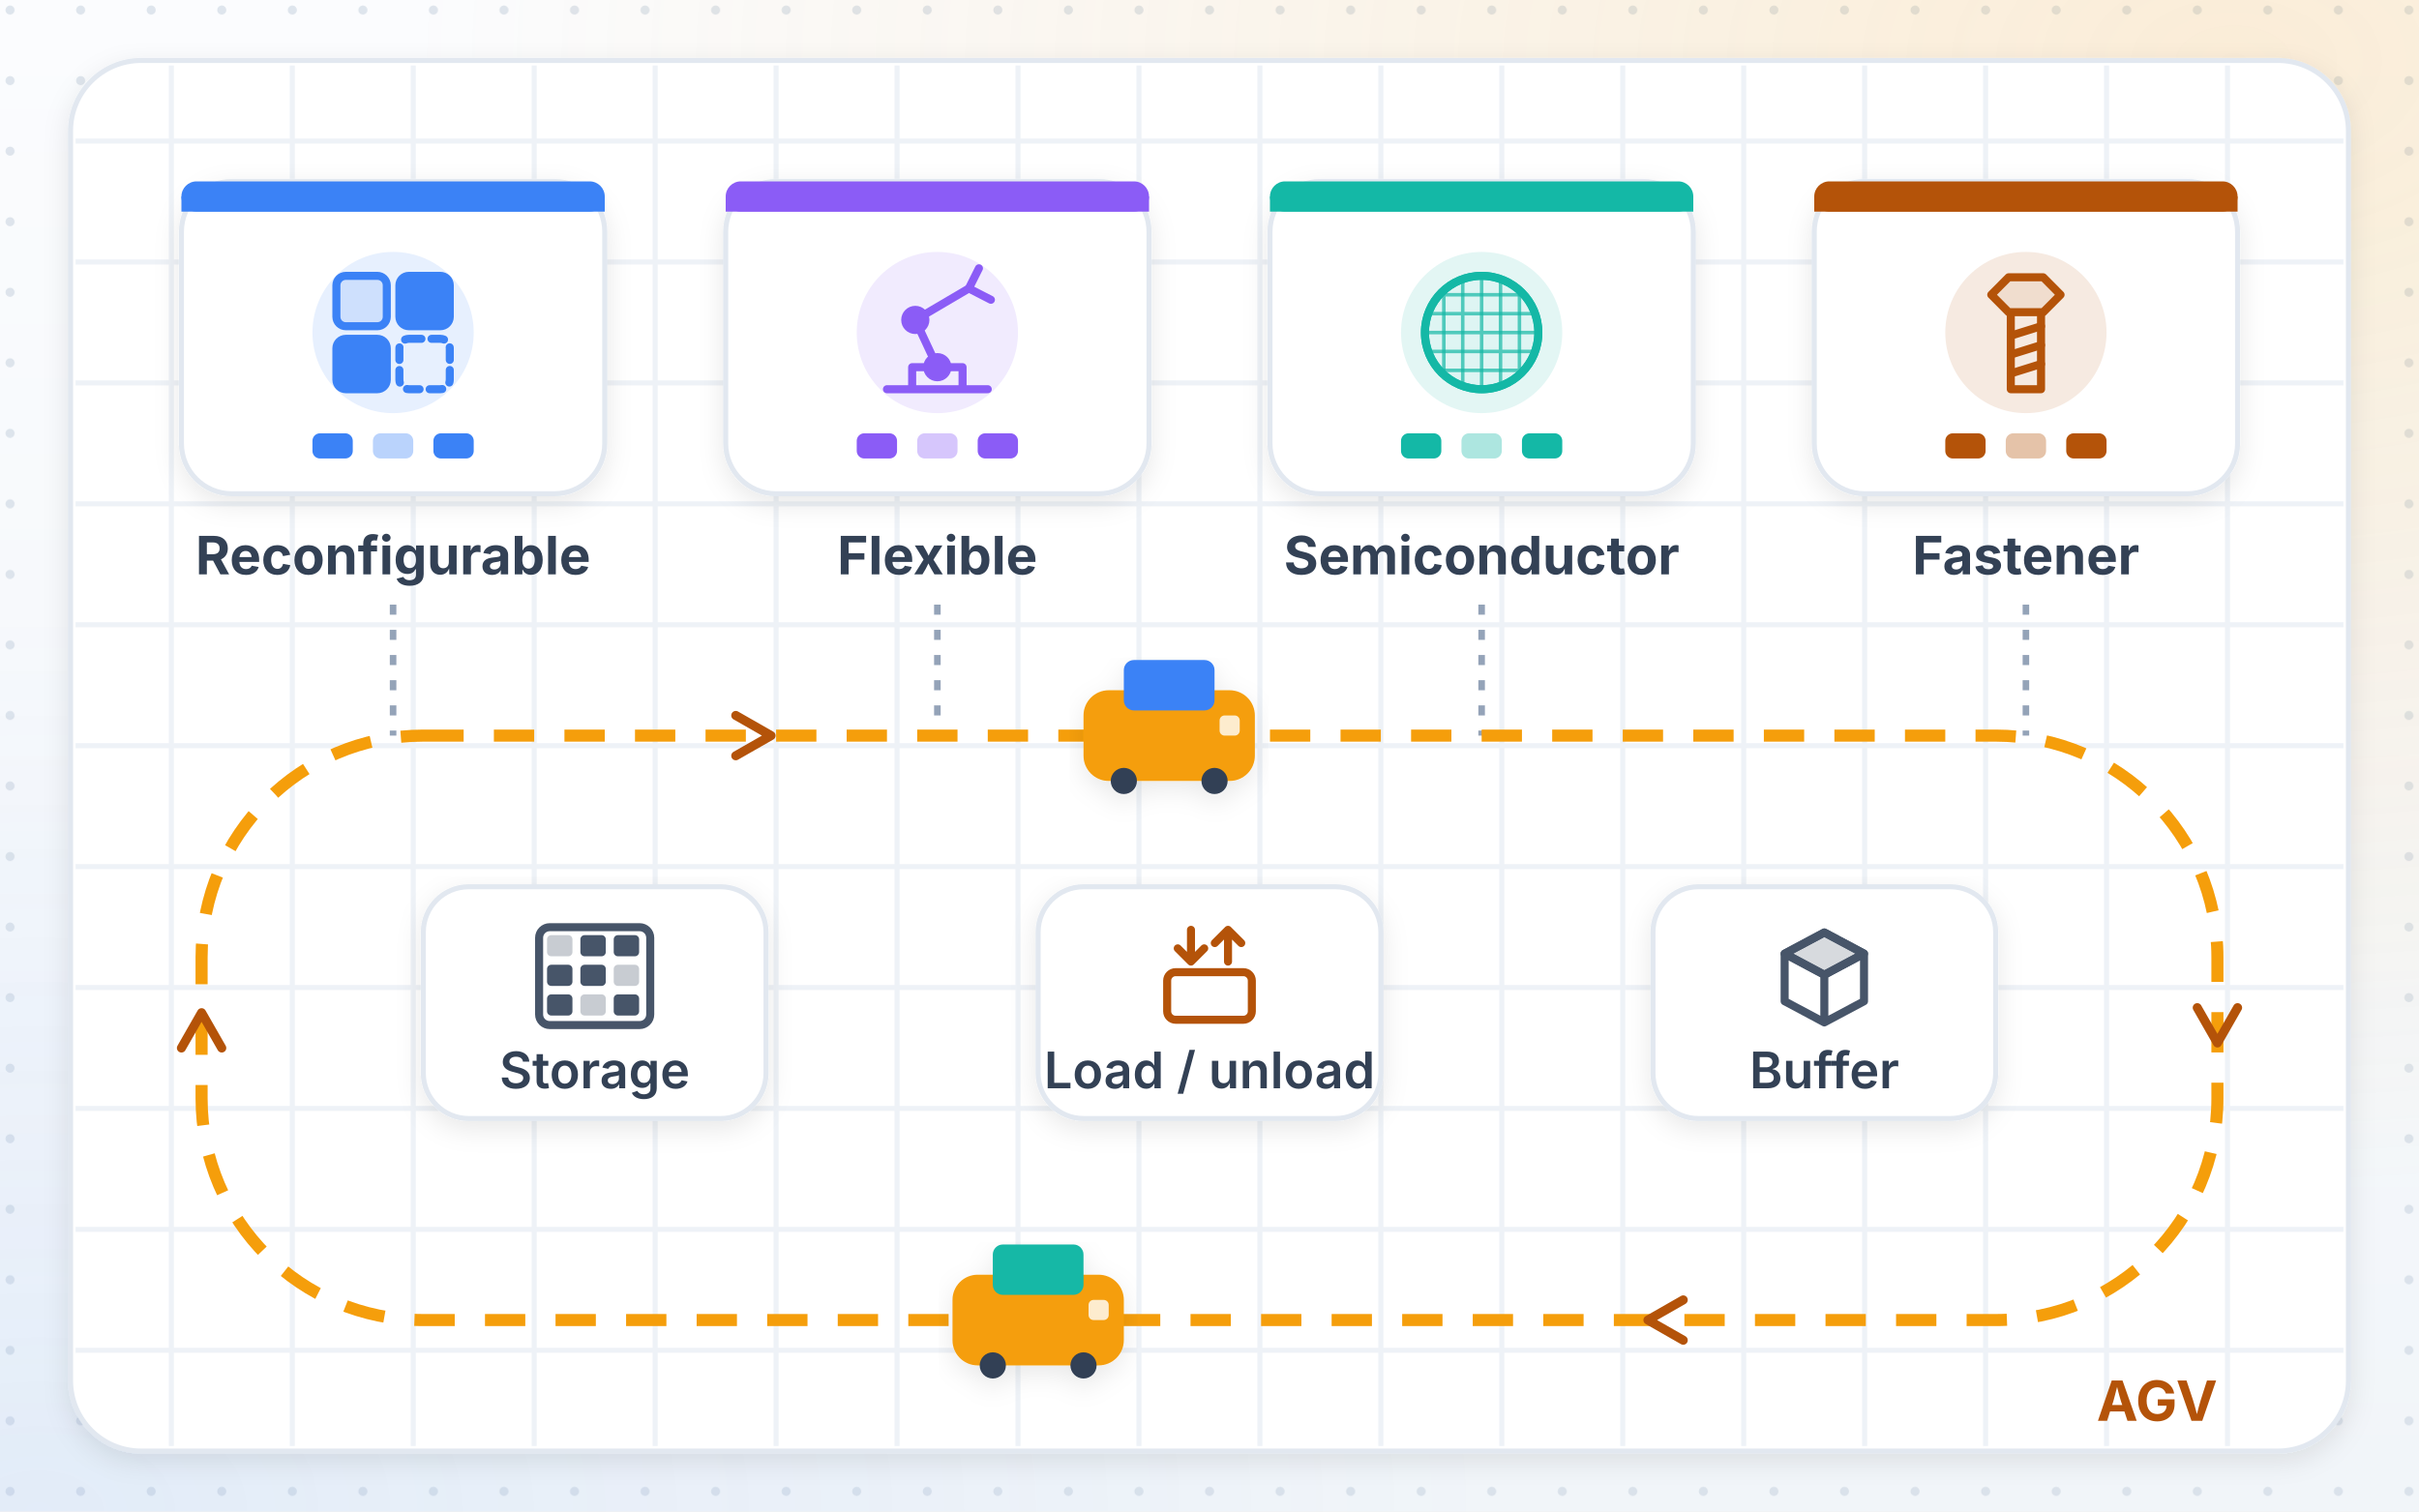
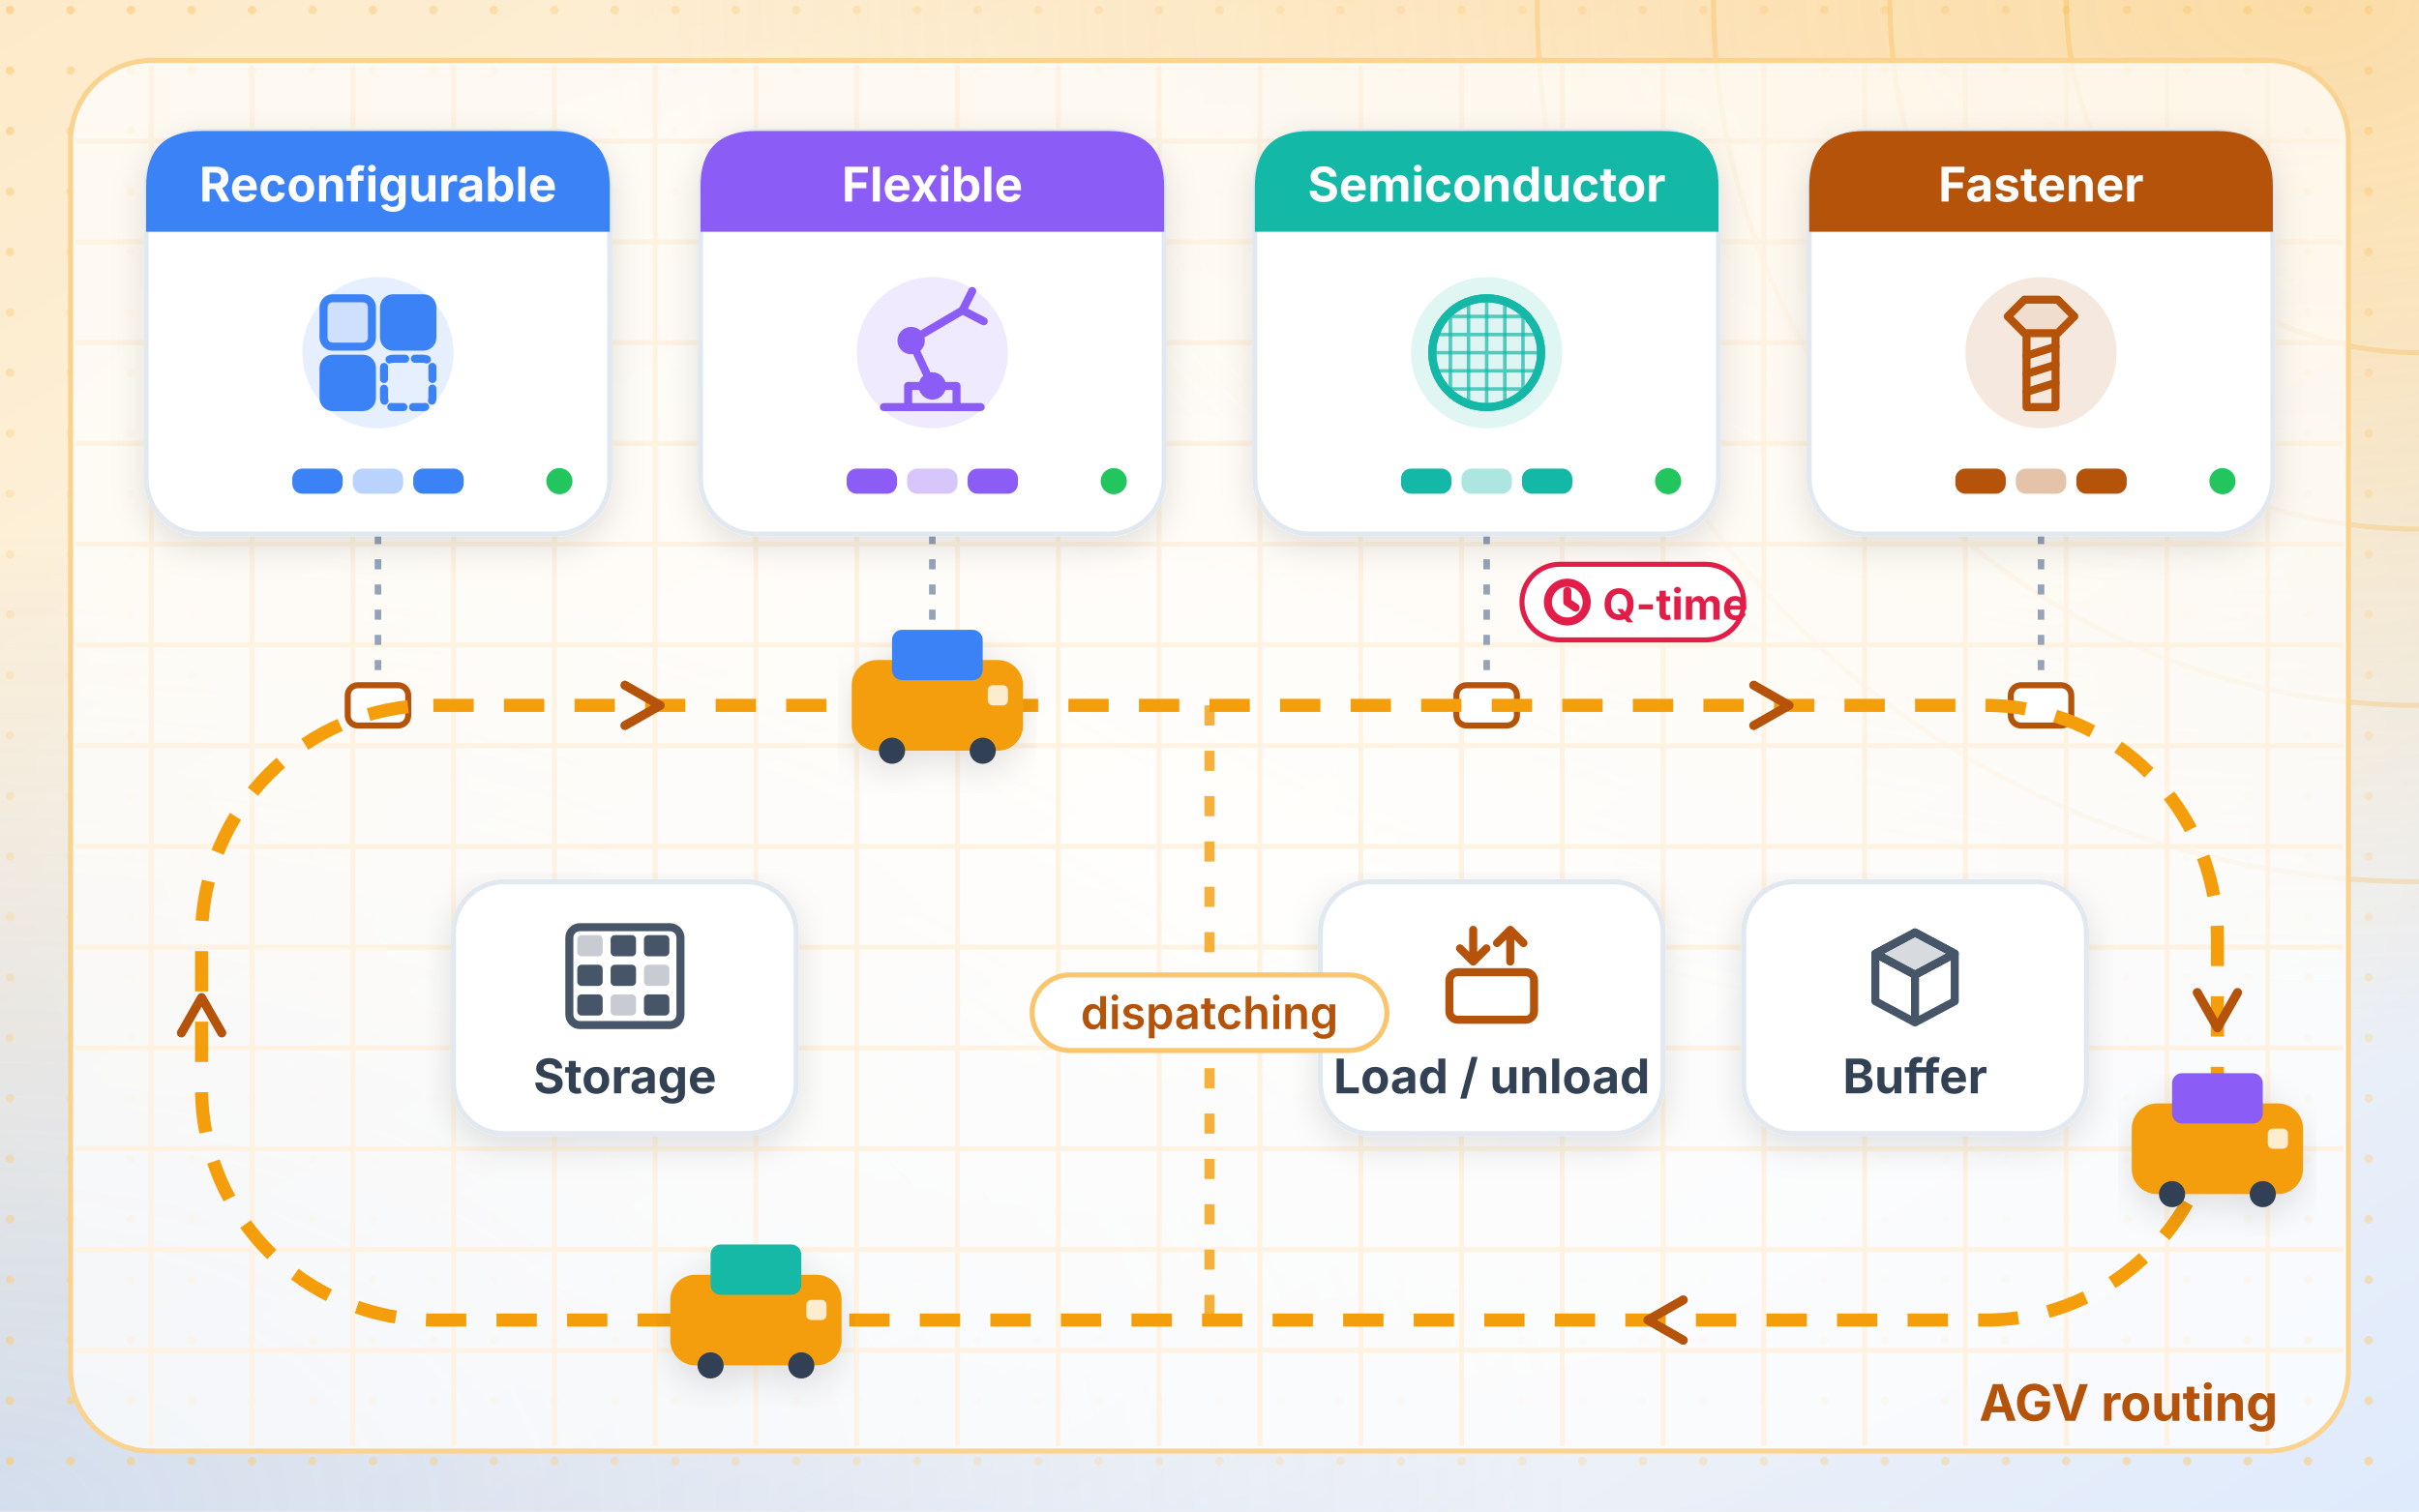
<svg xmlns="http://www.w3.org/2000/svg" viewBox="0 0 480 300" width="960" height="600" role="img" aria-hidden="true">
  <defs>
-     <linearGradient id="bg" x1="0" y1="0" x2="0" y2="1">
-       <stop offset="0" stop-color="#fbfcfe" />
-       <stop offset="1" stop-color="#f1f5f9" />
+     <linearGradient id="bg" x1="0" y1="0" x2="1" y2="1">
+       <stop offset="0" stop-color="#fdeac9" />
+       <stop offset="0.55" stop-color="#fef8ee" />
+       <stop offset="1" stop-color="#deeafd" />
    </linearGradient>
-     <radialGradient id="g1" cx="0.92" cy="0.04" r="0.75">
-       <stop offset="0" stop-color="#f59e0b" stop-opacity="0.16" />
+     <radialGradient id="g1" cx="0.95" cy="0" r="0.7">
+       <stop offset="0" stop-color="#f59e0b" stop-opacity="0.30" />
      <stop offset="1" stop-color="#f59e0b" stop-opacity="0" />
    </radialGradient>
-     <radialGradient id="g2" cx="0.02" cy="1" r="0.6">
-       <stop offset="0" stop-color="#3b82f6" stop-opacity="0.08" />
+     <radialGradient id="g2" cx="0" cy="1" r="0.65">
+       <stop offset="0" stop-color="#3b82f6" stop-opacity="0.22" />
      <stop offset="1" stop-color="#3b82f6" stop-opacity="0" />
    </radialGradient>
-     <pattern id="dots" width="14" height="14" patternUnits="userSpaceOnUse">
-       <circle cx="2" cy="2" r="0.9" fill="#cbd5e1" fill-opacity="0.6" />
+     <radialGradient id="g3" cx="0.48" cy="0.52" r="0.55">
+       <stop offset="0" stop-color="#ffffff" stop-opacity="0.45" />
+       <stop offset="1" stop-color="#ffffff" stop-opacity="0" />
+     </radialGradient>
+     <pattern id="dots" width="12" height="12" patternUnits="userSpaceOnUse">
+       <circle cx="2" cy="2" r="0.85" fill="#faca79" />
    </pattern>
+     <radialGradient id="fade" cx="0.5" cy="0.5" r="0.72">
+       <stop offset="0.45" stop-color="#000" />
+       <stop offset="1" stop-color="#fff" />
+     </radialGradient>
+     <mask id="edge">
+       <rect width="480" height="300" fill="url(#fade)" />
+     </mask>
    <filter id="sh" x="-8%" y="-8%" width="116%" height="130%">
-       <feGaussianBlur in="SourceAlpha" stdDeviation="2.6" />
-       <feOffset dy="1.6" result="o" />
-       <feFlood flood-color="#0f172a" flood-opacity="0.09" />
+       <feGaussianBlur in="SourceAlpha" stdDeviation="3.4" />
+       <feOffset dy="2.2" result="o" />
+       <feFlood flood-color="#0f172a" flood-opacity="0.11" />
      <feComposite in2="o" operator="in" />
      <feMerge>
        <feMergeNode />
        <feMergeNode in="SourceGraphic" />
      </feMerge>
    </filter>
    <marker id="m-ink" viewBox="0 0 10 10" refX="8" refY="5" markerUnits="userSpaceOnUse" markerWidth="8" markerHeight="8" orient="auto-start-reverse">
      <path d="M0,1 L9,5 L0,9 z" fill="#94a3b8" />
    </marker>
    <marker id="m-blue" viewBox="0 0 10 10" refX="8" refY="5" markerUnits="userSpaceOnUse" markerWidth="8" markerHeight="8" orient="auto-start-reverse">
      <path d="M0,1 L9,5 L0,9 z" fill="#3b82f6" />
    </marker>
    <marker id="m-green" viewBox="0 0 10 10" refX="8" refY="5" markerUnits="userSpaceOnUse" markerWidth="8" markerHeight="8" orient="auto-start-reverse">
      <path d="M0,1 L9,5 L0,9 z" fill="#22c55e" />
    </marker>
    <marker id="m-violet" viewBox="0 0 10 10" refX="8" refY="5" markerUnits="userSpaceOnUse" markerWidth="8" markerHeight="8" orient="auto-start-reverse">
      <path d="M0,1 L9,5 L0,9 z" fill="#8b5cf6" />
    </marker>
    <marker id="m-amber" viewBox="0 0 10 10" refX="8" refY="5" markerUnits="userSpaceOnUse" markerWidth="8" markerHeight="8" orient="auto-start-reverse">
      <path d="M0,1 L9,5 L0,9 z" fill="#f59e0b" />
    </marker>
    <marker id="m-rose" viewBox="0 0 10 10" refX="8" refY="5" markerUnits="userSpaceOnUse" markerWidth="8" markerHeight="8" orient="auto-start-reverse">
      <path d="M0,1 L9,5 L0,9 z" fill="#e11d48" />
    </marker>
    <marker id="m-teal" viewBox="0 0 10 10" refX="8" refY="5" markerUnits="userSpaceOnUse" markerWidth="8" markerHeight="8" orient="auto-start-reverse">
      <path d="M0,1 L9,5 L0,9 z" fill="#14b8a6" />
    </marker>
  </defs>
  <rect width="480" height="300" fill="url(#bg)" />
-   <rect width="480" height="300" fill="url(#dots)" />
  <rect width="480" height="300" fill="url(#g1)" />
  <rect width="480" height="300" fill="url(#g2)" />
+   <rect width="480" height="300" fill="url(#dots)" mask="url(#edge)" opacity="0.7" />
+   <g fill="none" stroke="#f59e0b" stroke-opacity="0.2" stroke-width="1">
+     <circle cx="480" cy="0" r="70" />
+     <circle cx="480" cy="0" r="105" />
+     <circle cx="480" cy="0" r="140" />
+     <circle cx="480" cy="0" r="175" />
+   </g>
+   <rect width="480" height="300" fill="url(#g3)" />
  <g font-family="Inter, 'IBM Plex Sans', 'Segoe UI', Helvetica, Arial, sans-serif">
-     <rect x="14" y="12" width="452" height="276" rx="14" fill="#ffffff" stroke="#e2e8f0" filter="url(#sh)" />
-     <line x1="34" y1="13" x2="34" y2="287" stroke="#eef2f7" stroke-width="1" />
-     <line x1="58" y1="13" x2="58" y2="287" stroke="#eef2f7" stroke-width="1" />
-     <line x1="82" y1="13" x2="82" y2="287" stroke="#eef2f7" stroke-width="1" />
-     <line x1="106" y1="13" x2="106" y2="287" stroke="#eef2f7" stroke-width="1" />
-     <line x1="130" y1="13" x2="130" y2="287" stroke="#eef2f7" stroke-width="1" />
-     <line x1="154" y1="13" x2="154" y2="287" stroke="#eef2f7" stroke-width="1" />
-     <line x1="178" y1="13" x2="178" y2="287" stroke="#eef2f7" stroke-width="1" />
-     <line x1="202" y1="13" x2="202" y2="287" stroke="#eef2f7" stroke-width="1" />
-     <line x1="226" y1="13" x2="226" y2="287" stroke="#eef2f7" stroke-width="1" />
-     <line x1="250" y1="13" x2="250" y2="287" stroke="#eef2f7" stroke-width="1" />
-     <line x1="274" y1="13" x2="274" y2="287" stroke="#eef2f7" stroke-width="1" />
-     <line x1="298" y1="13" x2="298" y2="287" stroke="#eef2f7" stroke-width="1" />
-     <line x1="322" y1="13" x2="322" y2="287" stroke="#eef2f7" stroke-width="1" />
-     <line x1="346" y1="13" x2="346" y2="287" stroke="#eef2f7" stroke-width="1" />
-     <line x1="370" y1="13" x2="370" y2="287" stroke="#eef2f7" stroke-width="1" />
-     <line x1="394" y1="13" x2="394" y2="287" stroke="#eef2f7" stroke-width="1" />
-     <line x1="418" y1="13" x2="418" y2="287" stroke="#eef2f7" stroke-width="1" />
-     <line x1="442" y1="13" x2="442" y2="287" stroke="#eef2f7" stroke-width="1" />
-     <line x1="15" y1="28" x2="465" y2="28" stroke="#eef2f7" stroke-width="1" />
-     <line x1="15" y1="52" x2="465" y2="52" stroke="#eef2f7" stroke-width="1" />
-     <line x1="15" y1="76" x2="465" y2="76" stroke="#eef2f7" stroke-width="1" />
-     <line x1="15" y1="100" x2="465" y2="100" stroke="#eef2f7" stroke-width="1" />
-     <line x1="15" y1="124" x2="465" y2="124" stroke="#eef2f7" stroke-width="1" />
-     <line x1="15" y1="148" x2="465" y2="148" stroke="#eef2f7" stroke-width="1" />
-     <line x1="15" y1="172" x2="465" y2="172" stroke="#eef2f7" stroke-width="1" />
-     <line x1="15" y1="196" x2="465" y2="196" stroke="#eef2f7" stroke-width="1" />
-     <line x1="15" y1="220" x2="465" y2="220" stroke="#eef2f7" stroke-width="1" />
-     <line x1="15" y1="244" x2="465" y2="244" stroke="#eef2f7" stroke-width="1" />
-     <line x1="15" y1="268" x2="465" y2="268" stroke="#eef2f7" stroke-width="1" />
-     <line x1="78.0" y1="120" x2="78.0" y2="146" stroke="#94a3b8" stroke-width="1.3" stroke-dasharray="2 3" />
-     <rect x="36" y="36" width="84" height="62" rx="10" fill="#ffffff" stroke="#e2e8f0" filter="url(#sh)" />
-     <rect x="36" y="36" width="84" height="6" rx="3" fill="#3b82f6" />
-     <rect x="36" y="39" width="84" height="3" fill="#3b82f6" />
-     <circle cx="78.0" cy="66" r="16" fill="#e7f0fe" />
-     <g transform="translate(78.0,66) scale(1.25)" fill="none" stroke="#3b82f6" stroke-width="1.28" stroke-linecap="round" stroke-linejoin="round">
+     <rect x="14" y="12" width="452" height="276" rx="16" fill="#ffffff" fill-opacity="0.72" stroke="#fad391" />
+     <line x1="30" y1="13" x2="30" y2="287" stroke="#fef3e2" stroke-width="1" />
+     <line x1="50" y1="13" x2="50" y2="287" stroke="#fef3e2" stroke-width="1" />
+     <line x1="70" y1="13" x2="70" y2="287" stroke="#fef3e2" stroke-width="1" />
+     <line x1="90" y1="13" x2="90" y2="287" stroke="#fef3e2" stroke-width="1" />
+     <line x1="110" y1="13" x2="110" y2="287" stroke="#fef3e2" stroke-width="1" />
+     <line x1="130" y1="13" x2="130" y2="287" stroke="#fef3e2" stroke-width="1" />
+     <line x1="150" y1="13" x2="150" y2="287" stroke="#fef3e2" stroke-width="1" />
+     <line x1="170" y1="13" x2="170" y2="287" stroke="#fef3e2" stroke-width="1" />
+     <line x1="190" y1="13" x2="190" y2="287" stroke="#fef3e2" stroke-width="1" />
+     <line x1="210" y1="13" x2="210" y2="287" stroke="#fef3e2" stroke-width="1" />
+     <line x1="230" y1="13" x2="230" y2="287" stroke="#fef3e2" stroke-width="1" />
+     <line x1="250" y1="13" x2="250" y2="287" stroke="#fef3e2" stroke-width="1" />
+     <line x1="270" y1="13" x2="270" y2="287" stroke="#fef3e2" stroke-width="1" />
+     <line x1="290" y1="13" x2="290" y2="287" stroke="#fef3e2" stroke-width="1" />
+     <line x1="310" y1="13" x2="310" y2="287" stroke="#fef3e2" stroke-width="1" />
+     <line x1="330" y1="13" x2="330" y2="287" stroke="#fef3e2" stroke-width="1" />
+     <line x1="350" y1="13" x2="350" y2="287" stroke="#fef3e2" stroke-width="1" />
+     <line x1="370" y1="13" x2="370" y2="287" stroke="#fef3e2" stroke-width="1" />
+     <line x1="390" y1="13" x2="390" y2="287" stroke="#fef3e2" stroke-width="1" />
+     <line x1="410" y1="13" x2="410" y2="287" stroke="#fef3e2" stroke-width="1" />
+     <line x1="430" y1="13" x2="430" y2="287" stroke="#fef3e2" stroke-width="1" />
+     <line x1="450" y1="13" x2="450" y2="287" stroke="#fef3e2" stroke-width="1" />
+     <line x1="15" y1="28" x2="465" y2="28" stroke="#fef3e2" stroke-width="1" />
+     <line x1="15" y1="48" x2="465" y2="48" stroke="#fef3e2" stroke-width="1" />
+     <line x1="15" y1="68" x2="465" y2="68" stroke="#fef3e2" stroke-width="1" />
+     <line x1="15" y1="88" x2="465" y2="88" stroke="#fef3e2" stroke-width="1" />
+     <line x1="15" y1="108" x2="465" y2="108" stroke="#fef3e2" stroke-width="1" />
+     <line x1="15" y1="128" x2="465" y2="128" stroke="#fef3e2" stroke-width="1" />
+     <line x1="15" y1="148" x2="465" y2="148" stroke="#fef3e2" stroke-width="1" />
+     <line x1="15" y1="168" x2="465" y2="168" stroke="#fef3e2" stroke-width="1" />
+     <line x1="15" y1="188" x2="465" y2="188" stroke="#fef3e2" stroke-width="1" />
+     <line x1="15" y1="208" x2="465" y2="208" stroke="#fef3e2" stroke-width="1" />
+     <line x1="15" y1="228" x2="465" y2="228" stroke="#fef3e2" stroke-width="1" />
+     <line x1="15" y1="248" x2="465" y2="248" stroke="#fef3e2" stroke-width="1" />
+     <line x1="15" y1="268" x2="465" y2="268" stroke="#fef3e2" stroke-width="1" />
+     <line x1="75.0" y1="106" x2="75.0" y2="140" stroke="#94a3b8" stroke-width="1.3" stroke-dasharray="2 3" />
+     <rect x="69.0" y="136" width="12" height="8" rx="2" fill="#ffffff" stroke="#b45309" stroke-width="1.2" />
+     <rect x="29" y="26" width="92" height="80" rx="11" fill="#ffffff" stroke="#e2e8f0" filter="url(#sh)" />
+     <path d="M29,46 V37 Q29,26 40,26 H110 Q121,26 121,37 V46 Z" fill="#3b82f6" />
+     <text x="75.0" y="40" font-size="9.5" fill="#ffffff" font-weight="700" text-anchor="middle">Reconfigurable</text>
+     <circle cx="75.0" cy="70" r="15" fill="#e6effe" />
+     <g transform="translate(75.0,70) scale(1.2)" fill="none" stroke="#3b82f6" stroke-width="1.33" stroke-linecap="round" stroke-linejoin="round">
      <rect x="-9" y="-9" width="8" height="8" rx="1.5" fill="#cee0fd" />
      <rect x="1" y="-9" width="8" height="8" rx="1.5" fill="#3b82f6" />
      <rect x="-9" y="1" width="8" height="8" rx="1.5" fill="#3b82f6" />
      <rect x="1" y="1" width="8" height="8" rx="1.5" stroke-dasharray="2 1.6" />
    </g>
-     <rect x="62.0" y="86" width="8" height="5" rx="1.5" fill="#3b82f6" />
-     <rect x="74.0" y="86" width="8" height="5" rx="1.5" fill="#bad3fc" />
-     <rect x="86.0" y="86" width="8" height="5" rx="1.5" fill="#3b82f6" />
-     <text x="78.0" y="114" font-size="10.5" fill="#334155" font-weight="650" text-anchor="middle">Reconfigurable</text>
-     <line x1="186.0" y1="120" x2="186.0" y2="146" stroke="#94a3b8" stroke-width="1.3" stroke-dasharray="2 3" />
-     <rect x="144" y="36" width="84" height="62" rx="10" fill="#ffffff" stroke="#e2e8f0" filter="url(#sh)" />
-     <rect x="144" y="36" width="84" height="6" rx="3" fill="#8b5cf6" />
-     <rect x="144" y="39" width="84" height="3" fill="#8b5cf6" />
-     <circle cx="186.0" cy="66" r="16" fill="#f1ebfe" />
-     <g transform="translate(186.0,66) scale(1.25)" fill="none" stroke="#8b5cf6" stroke-width="1.28" stroke-linecap="round" stroke-linejoin="round">
+     <rect x="58.0" y="93" width="10" height="5" rx="2" fill="#3b82f6" />
+     <rect x="70.0" y="93" width="10" height="5" rx="2" fill="#bad3fc" />
+     <rect x="82.0" y="93" width="10" height="5" rx="2" fill="#3b82f6" />
+     <circle cx="111" cy="95.5" r="2.6" fill="#22c55e" />
+     <line x1="185.0" y1="106" x2="185.0" y2="140" stroke="#94a3b8" stroke-width="1.3" stroke-dasharray="2 3" />
+     <rect x="179.0" y="136" width="12" height="8" rx="2" fill="#ffffff" stroke="#b45309" stroke-width="1.2" />
+     <rect x="139" y="26" width="92" height="80" rx="11" fill="#ffffff" stroke="#e2e8f0" filter="url(#sh)" />
+     <path d="M139,46 V37 Q139,26 150,26 H220 Q231,26 231,37 V46 Z" fill="#8b5cf6" />
+     <text x="185.0" y="40" font-size="9.5" fill="#ffffff" font-weight="700" text-anchor="middle">Flexible</text>
+     <circle cx="185.0" cy="70" r="15" fill="#f0eafe" />
+     <g transform="translate(185.0,70) scale(1.2)" fill="none" stroke="#8b5cf6" stroke-width="1.33" stroke-linecap="round" stroke-linejoin="round">
      <path d="M-8,9 H8 M-4,9 V5.5 H4 V9" />
      <path d="M0,5.5 L-3.5,-2 L5,-7" />
      <path d="M5,-7 L8.5,-5.2 M5,-7 L6.6,-10.2" />
      <circle cx="0" cy="5.5" r="1.6" fill="#8b5cf6" />
      <circle cx="-3.5" cy="-2" r="1.6" fill="#8b5cf6" />
    </g>
-     <rect x="170.0" y="86" width="8" height="5" rx="1.5" fill="#8b5cf6" />
-     <rect x="182.0" y="86" width="8" height="5" rx="1.5" fill="#d6c6fc" />
-     <rect x="194.0" y="86" width="8" height="5" rx="1.5" fill="#8b5cf6" />
-     <text x="186.0" y="114" font-size="10.5" fill="#334155" font-weight="650" text-anchor="middle">Flexible</text>
-     <line x1="294.0" y1="120" x2="294.0" y2="146" stroke="#94a3b8" stroke-width="1.3" stroke-dasharray="2 3" />
-     <rect x="252" y="36" width="84" height="62" rx="10" fill="#ffffff" stroke="#e2e8f0" filter="url(#sh)" />
-     <rect x="252" y="36" width="84" height="6" rx="3" fill="#14b8a6" />
-     <rect x="252" y="39" width="84" height="3" fill="#14b8a6" />
-     <circle cx="294.0" cy="66" r="16" fill="#e3f6f4" />
+     <rect x="168.0" y="93" width="10" height="5" rx="2" fill="#8b5cf6" />
+     <rect x="180.0" y="93" width="10" height="5" rx="2" fill="#d6c6fc" />
+     <rect x="192.0" y="93" width="10" height="5" rx="2" fill="#8b5cf6" />
+     <circle cx="221" cy="95.5" r="2.6" fill="#22c55e" />
+     <line x1="295.0" y1="106" x2="295.0" y2="140" stroke="#94a3b8" stroke-width="1.3" stroke-dasharray="2 3" />
+     <rect x="289.0" y="136" width="12" height="8" rx="2" fill="#ffffff" stroke="#b45309" stroke-width="1.2" />
+     <rect x="249" y="26" width="92" height="80" rx="11" fill="#ffffff" stroke="#e2e8f0" filter="url(#sh)" />
+     <path d="M249,46 V37 Q249,26 260,26 H330 Q341,26 341,37 V46 Z" fill="#14b8a6" />
+     <text x="295.0" y="40" font-size="9.5" fill="#ffffff" font-weight="700" text-anchor="middle">Semiconductor</text>
+     <circle cx="295.0" cy="70" r="15" fill="#e0f6f3" />
    <clipPath id="wf4">
-       <circle cx="294.0" cy="66" r="10.75" />
+       <circle cx="295.0" cy="70" r="10.32" />
    </clipPath>
-     <g transform="translate(294.0,66) scale(1.25)" fill="none" stroke="#14b8a6" stroke-width="1.28" stroke-linecap="round" stroke-linejoin="round">
+     <g transform="translate(295.0,70) scale(1.2)" fill="none" stroke="#14b8a6" stroke-width="1.33" stroke-linecap="round" stroke-linejoin="round">
      <circle r="9" fill="#def5f3" />
    </g>
    <g clip-path="url(#wf4)">
-       <g transform="translate(294.0,66) scale(1.25)" stroke="#14b8a6" stroke-width="0.56" stroke-opacity="0.7">
+       <g transform="translate(295.0,70) scale(1.2)" stroke="#14b8a6" stroke-width="0.58" stroke-opacity="0.7">
        <path d="M-6,-10 V10 M-10,-6 H10" />
        <path d="M-3,-10 V10 M-10,-3 H10" />
        <path d="M0,-10 V10 M-10,0 H10" />
        <path d="M3,-10 V10 M-10,3 H10" />
        <path d="M6,-10 V10 M-10,6 H10" />
      </g>
    </g>
-     <g transform="translate(294.0,66) scale(1.25)" fill="none" stroke="#14b8a6" stroke-width="1.28" stroke-linecap="round" stroke-linejoin="round">
+     <g transform="translate(295.0,70) scale(1.2)" fill="none" stroke="#14b8a6" stroke-width="1.33" stroke-linecap="round" stroke-linejoin="round">
      <circle r="9" />
    </g>
-     <rect x="278.0" y="86" width="8" height="5" rx="1.5" fill="#14b8a6" />
-     <rect x="290.0" y="86" width="8" height="5" rx="1.5" fill="#ade6e0" />
-     <rect x="302.0" y="86" width="8" height="5" rx="1.5" fill="#14b8a6" />
-     <text x="294.0" y="114" font-size="10.5" fill="#334155" font-weight="650" text-anchor="middle">Semiconductor</text>
-     <line x1="402.0" y1="120" x2="402.0" y2="146" stroke="#94a3b8" stroke-width="1.3" stroke-dasharray="2 3" />
-     <rect x="360" y="36" width="84" height="62" rx="10" fill="#ffffff" stroke="#e2e8f0" filter="url(#sh)" />
-     <rect x="360" y="36" width="84" height="6" rx="3" fill="#b45309" />
-     <rect x="360" y="39" width="84" height="3" fill="#b45309" />
-     <circle cx="402.0" cy="66" r="16" fill="#f6eae1" />
-     <g transform="translate(402.0,66) scale(1.25)" fill="none" stroke="#b45309" stroke-width="1.28" stroke-linecap="round" stroke-linejoin="round">
+     <rect x="278.0" y="93" width="10" height="5" rx="2" fill="#14b8a6" />
+     <rect x="290.0" y="93" width="10" height="5" rx="2" fill="#ade6e0" />
+     <rect x="302.0" y="93" width="10" height="5" rx="2" fill="#14b8a6" />
+     <circle cx="331" cy="95.5" r="2.6" fill="#22c55e" />
+     <line x1="405.0" y1="106" x2="405.0" y2="140" stroke="#94a3b8" stroke-width="1.3" stroke-dasharray="2 3" />
+     <rect x="399.0" y="136" width="12" height="8" rx="2" fill="#ffffff" stroke="#b45309" stroke-width="1.2" />
+     <rect x="359" y="26" width="92" height="80" rx="11" fill="#ffffff" stroke="#e2e8f0" filter="url(#sh)" />
+     <path d="M359,46 V37 Q359,26 370,26 H440 Q451,26 451,37 V46 Z" fill="#b45309" />
+     <text x="405.0" y="40" font-size="9.5" fill="#ffffff" font-weight="700" text-anchor="middle">Fastener</text>
+     <circle cx="405.0" cy="70" r="15" fill="#f5e9df" />
+     <g transform="translate(405.0,70) scale(1.2)" fill="none" stroke="#b45309" stroke-width="1.33" stroke-linecap="round" stroke-linejoin="round">
      <path d="M5.50,-6.00 L2.75,-3.23 L-2.75,-3.23 L-5.50,-6.00 L-2.75,-8.77 L2.75,-8.77 Z" fill="#f0ddce" />
      <path d="M-2.4,-2.6 V9 H2.4 V-2.6" />
      <path d="M-2.4,0.5 L2.4,-1 M-2.4,3.5 L2.4,2 M-2.4,6.5 L2.4,5" />
    </g>
-     <rect x="386.0" y="86" width="8" height="5" rx="1.5" fill="#b45309" />
-     <rect x="398.0" y="86" width="8" height="5" rx="1.5" fill="#e5c3a9" />
-     <rect x="410.0" y="86" width="8" height="5" rx="1.5" fill="#b45309" />
-     <text x="402.0" y="114" font-size="10.5" fill="#334155" font-weight="650" text-anchor="middle">Fastener</text>
-     <rect x="40" y="146" width="400" height="116" rx="44" fill="none" stroke="#f59e0b" stroke-width="2.4" stroke-dasharray="8 6" />
-     <path d="M-4,-4 L3,0 L-4,4" transform="translate(150,146) rotate(0)" fill="none" stroke="#b45309" stroke-width="1.8" stroke-linecap="round" stroke-linejoin="round" />
+     <rect x="388.0" y="93" width="10" height="5" rx="2" fill="#b45309" />
+     <rect x="400.0" y="93" width="10" height="5" rx="2" fill="#e5c3a9" />
+     <rect x="412.0" y="93" width="10" height="5" rx="2" fill="#b45309" />
+     <circle cx="441" cy="95.5" r="2.6" fill="#22c55e" />
+     <rect x="302" y="112" width="44" height="15" rx="7.5" fill="#ffffff" stroke="#e11d48" stroke-width="1" />
+     <g transform="translate(311,119.5) scale(0.55)" fill="none" stroke="#e11d48" stroke-width="2.91" stroke-linecap="round" stroke-linejoin="round">
+       <circle r="7" />
+       <path d="M0,-4 V0 L3,2" />
+     </g>
+     <text x="318" y="123" font-size="8.5" fill="#e11d48" font-weight="700" text-anchor="start">Q-time</text>
+     <rect x="40" y="140" width="400" height="122" rx="46" fill="none" stroke="#f59e0b" stroke-width="2.6" stroke-dasharray="8 6" />
+     <line x1="240" y1="140" x2="240" y2="262" stroke="#f59e0b" stroke-width="2" stroke-dasharray="4 5" stroke-opacity="0.8" />
+     <path d="M-4,-4 L3,0 L-4,4" transform="translate(128,140) rotate(0)" fill="none" stroke="#b45309" stroke-width="1.8" stroke-linecap="round" stroke-linejoin="round" />
+     <path d="M-4,-4 L3,0 L-4,4" transform="translate(352,140) rotate(0)" fill="none" stroke="#b45309" stroke-width="1.8" stroke-linecap="round" stroke-linejoin="round" />
    <path d="M-4,-4 L3,0 L-4,4" transform="translate(330,262) rotate(180)" fill="none" stroke="#b45309" stroke-width="1.8" stroke-linecap="round" stroke-linejoin="round" />
-     <path d="M-4,-4 L3,0 L-4,4" transform="translate(440,204) rotate(90)" fill="none" stroke="#b45309" stroke-width="1.8" stroke-linecap="round" stroke-linejoin="round" />
-     <path d="M-4,-4 L3,0 L-4,4" transform="translate(40,204) rotate(270)" fill="none" stroke="#b45309" stroke-width="1.8" stroke-linecap="round" stroke-linejoin="round" />
-     <g transform="translate(232,146)" filter="url(#sh)">
+     <path d="M-4,-4 L3,0 L-4,4" transform="translate(440,201) rotate(90)" fill="none" stroke="#b45309" stroke-width="1.8" stroke-linecap="round" stroke-linejoin="round" />
+     <path d="M-4,-4 L3,0 L-4,4" transform="translate(40,201) rotate(270)" fill="none" stroke="#b45309" stroke-width="1.8" stroke-linecap="round" stroke-linejoin="round" />
+     <g transform="translate(186,140)" filter="url(#sh)">
      <rect x="-17" y="-9" width="34" height="18" rx="5" fill="#f59e0b" />
      <rect x="-9" y="-15" width="18" height="10" rx="2" fill="#3b82f6" />
      <circle cx="-9" cy="9" r="2.6" fill="#334155" />
      <circle cx="9" cy="9" r="2.6" fill="#334155" />
      <rect x="10" y="-4" width="4" height="4" rx="1" fill="#fff" fill-opacity="0.8" />
    </g>
-     <g transform="translate(206,262)" filter="url(#sh)">
+     <g transform="translate(150,262)" filter="url(#sh)">
      <rect x="-17" y="-9" width="34" height="18" rx="5" fill="#f59e0b" />
      <rect x="-9" y="-15" width="18" height="10" rx="2" fill="#14b8a6" />
      <circle cx="-9" cy="9" r="2.6" fill="#334155" />
      <circle cx="9" cy="9" r="2.6" fill="#334155" />
      <rect x="10" y="-4" width="4" height="4" rx="1" fill="#fff" fill-opacity="0.8" />
    </g>
-     <rect x="84" y="176" width="68" height="46" rx="9" fill="#ffffff" stroke="#e2e8f0" filter="url(#sh)" />
-     <g transform="translate(118,194) scale(1.05)" fill="none" stroke="#475569" stroke-width="1.52" stroke-linecap="round" stroke-linejoin="round">
+     <g transform="translate(440,228)" filter="url(#sh)">
+       <rect x="-17" y="-9" width="34" height="18" rx="5" fill="#f59e0b" />
+       <rect x="-9" y="-15" width="18" height="10" rx="2" fill="#8b5cf6" />
+       <circle cx="-9" cy="9" r="2.6" fill="#334155" />
+       <circle cx="9" cy="9" r="2.6" fill="#334155" />
+       <rect x="10" y="-4" width="4" height="4" rx="1" fill="#fff" fill-opacity="0.8" />
+     </g>
+     <rect x="90" y="175" width="68" height="50" rx="10" fill="#ffffff" stroke="#e2e8f0" filter="url(#sh)" />
+     <g transform="translate(124,194) scale(1.05)" fill="none" stroke="#475569" stroke-width="1.52" stroke-linecap="round" stroke-linejoin="round">
      <rect x="-10.5" y="-9.5" width="21" height="18.5" rx="2" />
      <rect x="-9.0" y="-8.0" width="4.8" height="4" rx="0.8" fill="#c8ccd2" stroke="none" />
      <rect x="-9.0" y="-2.4" width="4.8" height="4" rx="0.8" fill="#475569" stroke="none" />
      <rect x="-9.0" y="3.2" width="4.8" height="4" rx="0.8" fill="#475569" stroke="none" />
      <rect x="-2.7" y="-8.0" width="4.8" height="4" rx="0.8" fill="#475569" stroke="none" />
      <rect x="-2.7" y="-2.4" width="4.8" height="4" rx="0.8" fill="#475569" stroke="none" />
      <rect x="-2.7" y="3.2" width="4.8" height="4" rx="0.8" fill="#c8ccd2" stroke="none" />
      <rect x="3.6" y="-8.0" width="4.8" height="4" rx="0.8" fill="#475569" stroke="none" />
      <rect x="3.6" y="-2.4" width="4.8" height="4" rx="0.8" fill="#c8ccd2" stroke="none" />
      <rect x="3.6" y="3.2" width="4.8" height="4" rx="0.8" fill="#475569" stroke="none" />
    </g>
-     <text x="118" y="216" font-size="10" fill="#334155" font-weight="600" text-anchor="middle">Storage</text>
-     <rect x="206" y="176" width="68" height="46" rx="9" fill="#ffffff" stroke="#e2e8f0" filter="url(#sh)" />
-     <g transform="translate(240,194) scale(1.05)" fill="none" stroke="#b45309" stroke-width="1.52" stroke-linecap="round" stroke-linejoin="round">
+     <text x="124" y="217" font-size="9.5" fill="#334155" font-weight="650" text-anchor="middle">Storage</text>
+     <rect x="262" y="175" width="68" height="50" rx="10" fill="#ffffff" stroke="#e2e8f0" filter="url(#sh)" />
+     <g transform="translate(296,194) scale(1.05)" fill="none" stroke="#b45309" stroke-width="1.52" stroke-linecap="round" stroke-linejoin="round">
      <rect x="-8" y="-1" width="16" height="9" rx="1.6" />
      <path d="M-3.5,-9 V-3 M-6,-5.5 L-3.5,-3 L-1,-5.5 M3.5,-3 V-9 M1,-6.5 L3.5,-9 L6,-6.5" />
    </g>
-     <text x="240" y="216" font-size="10" fill="#334155" font-weight="600" text-anchor="middle">Load / unload</text>
-     <rect x="328" y="176" width="68" height="46" rx="9" fill="#ffffff" stroke="#e2e8f0" filter="url(#sh)" />
-     <g transform="translate(362,194) scale(1.05)" fill="none" stroke="#475569" stroke-width="1.52" stroke-linecap="round" stroke-linejoin="round">
+     <text x="296" y="217" font-size="9.5" fill="#334155" font-weight="650" text-anchor="middle">Load / unload</text>
+     <rect x="346" y="175" width="68" height="50" rx="10" fill="#ffffff" stroke="#e2e8f0" filter="url(#sh)" />
+     <g transform="translate(380,194) scale(1.05)" fill="none" stroke="#475569" stroke-width="1.52" stroke-linecap="round" stroke-linejoin="round">
      <path d="M0,-8.5 L7.5,-4.5 L0,-0.5 L-7.5,-4.5 Z" fill="#d7dade" />
      <path d="M0,-8.5 L7.5,-4.5 V4.5 L0,8.5 L-7.5,4.5 V-4.5 Z M-7.5,-4.5 L0,-0.5 L7.5,-4.5 M0,-0.5 V8.5" />
    </g>
-     <text x="362" y="216" font-size="10" fill="#334155" font-weight="600" text-anchor="middle">Buffer</text>
-     <text x="440" y="282" font-size="11" fill="#b45309" font-weight="700" text-anchor="end">AGV</text>
+     <text x="380" y="217" font-size="9.5" fill="#334155" font-weight="650" text-anchor="middle">Buffer</text>
+     <rect x="204.8" y="193.5" width="70.4" height="15" rx="7.5" fill="#ffffff" stroke="#f9c56d" stroke-width="1" />
+     <text x="240" y="204.24" font-size="9" fill="#b45309" font-weight="600" text-anchor="middle">dispatching</text>
+     <text x="452" y="282" font-size="10" fill="#b45309" font-weight="700" text-anchor="end">AGV routing</text>
  </g>
</svg>
